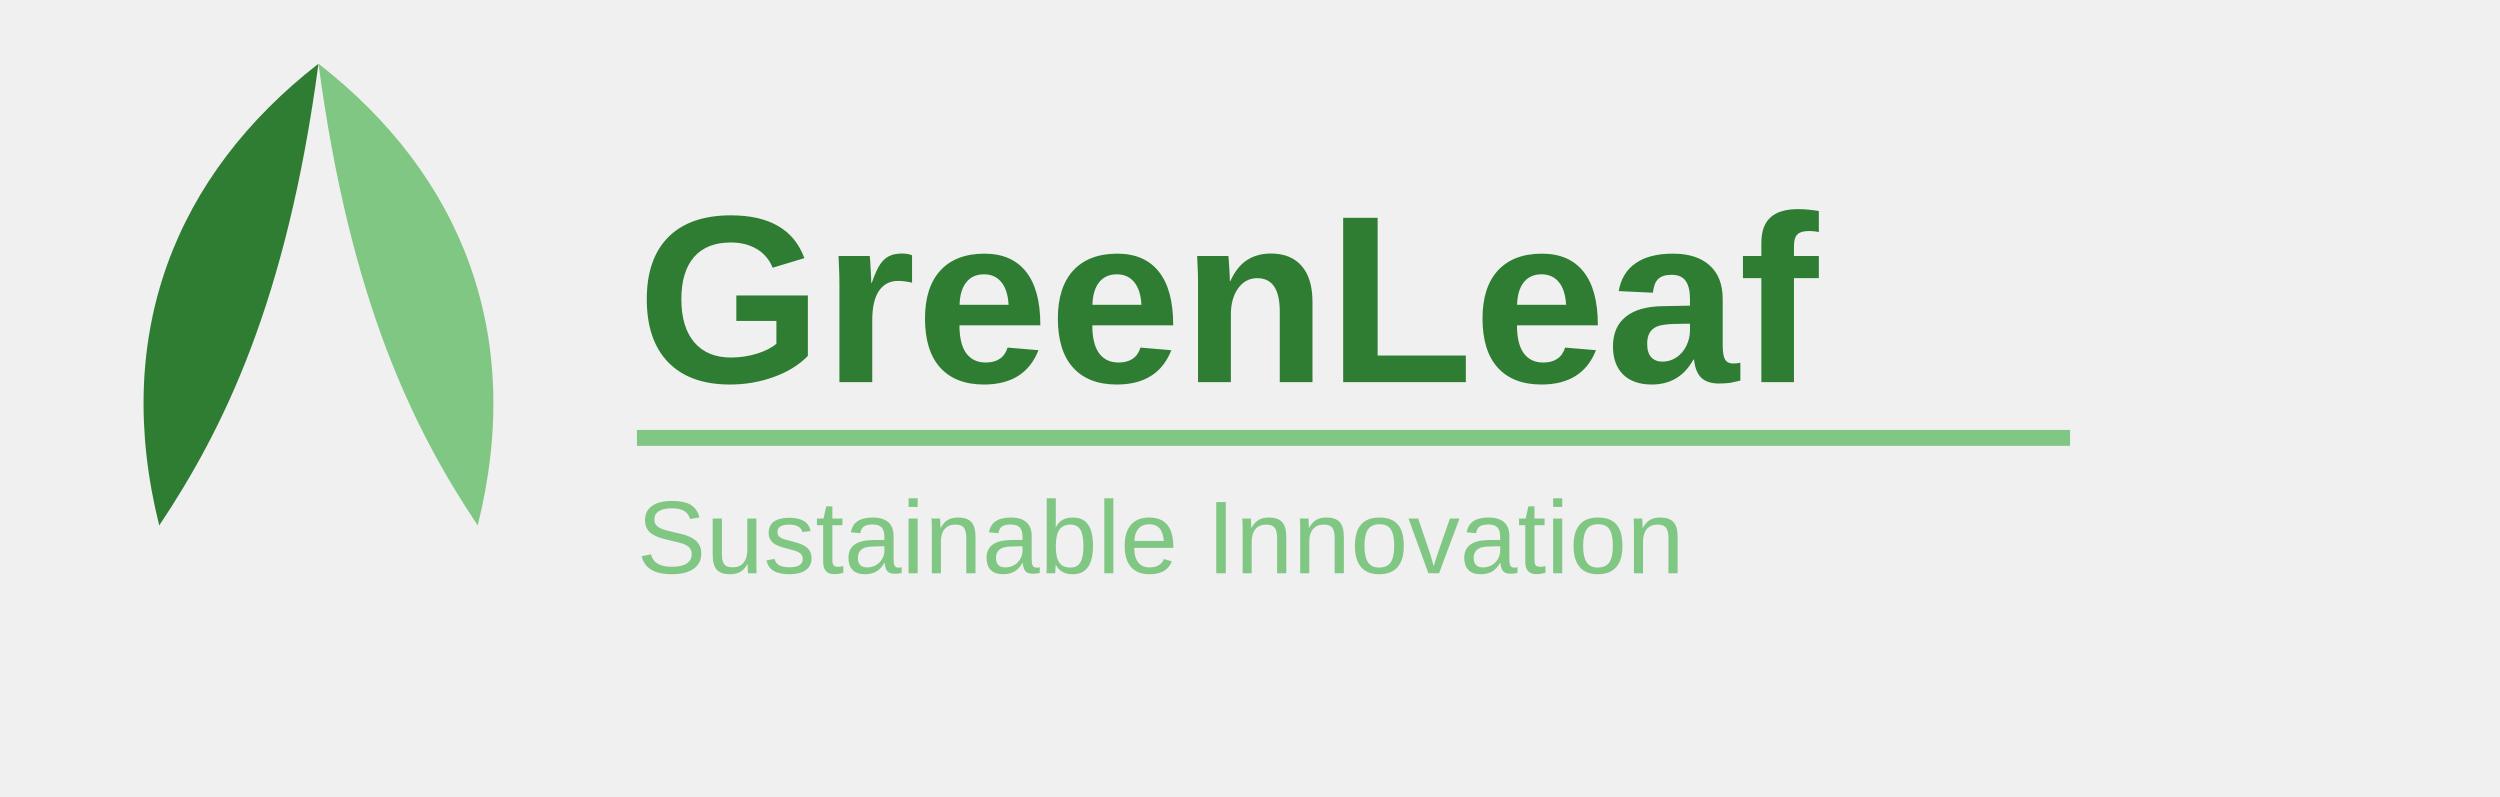
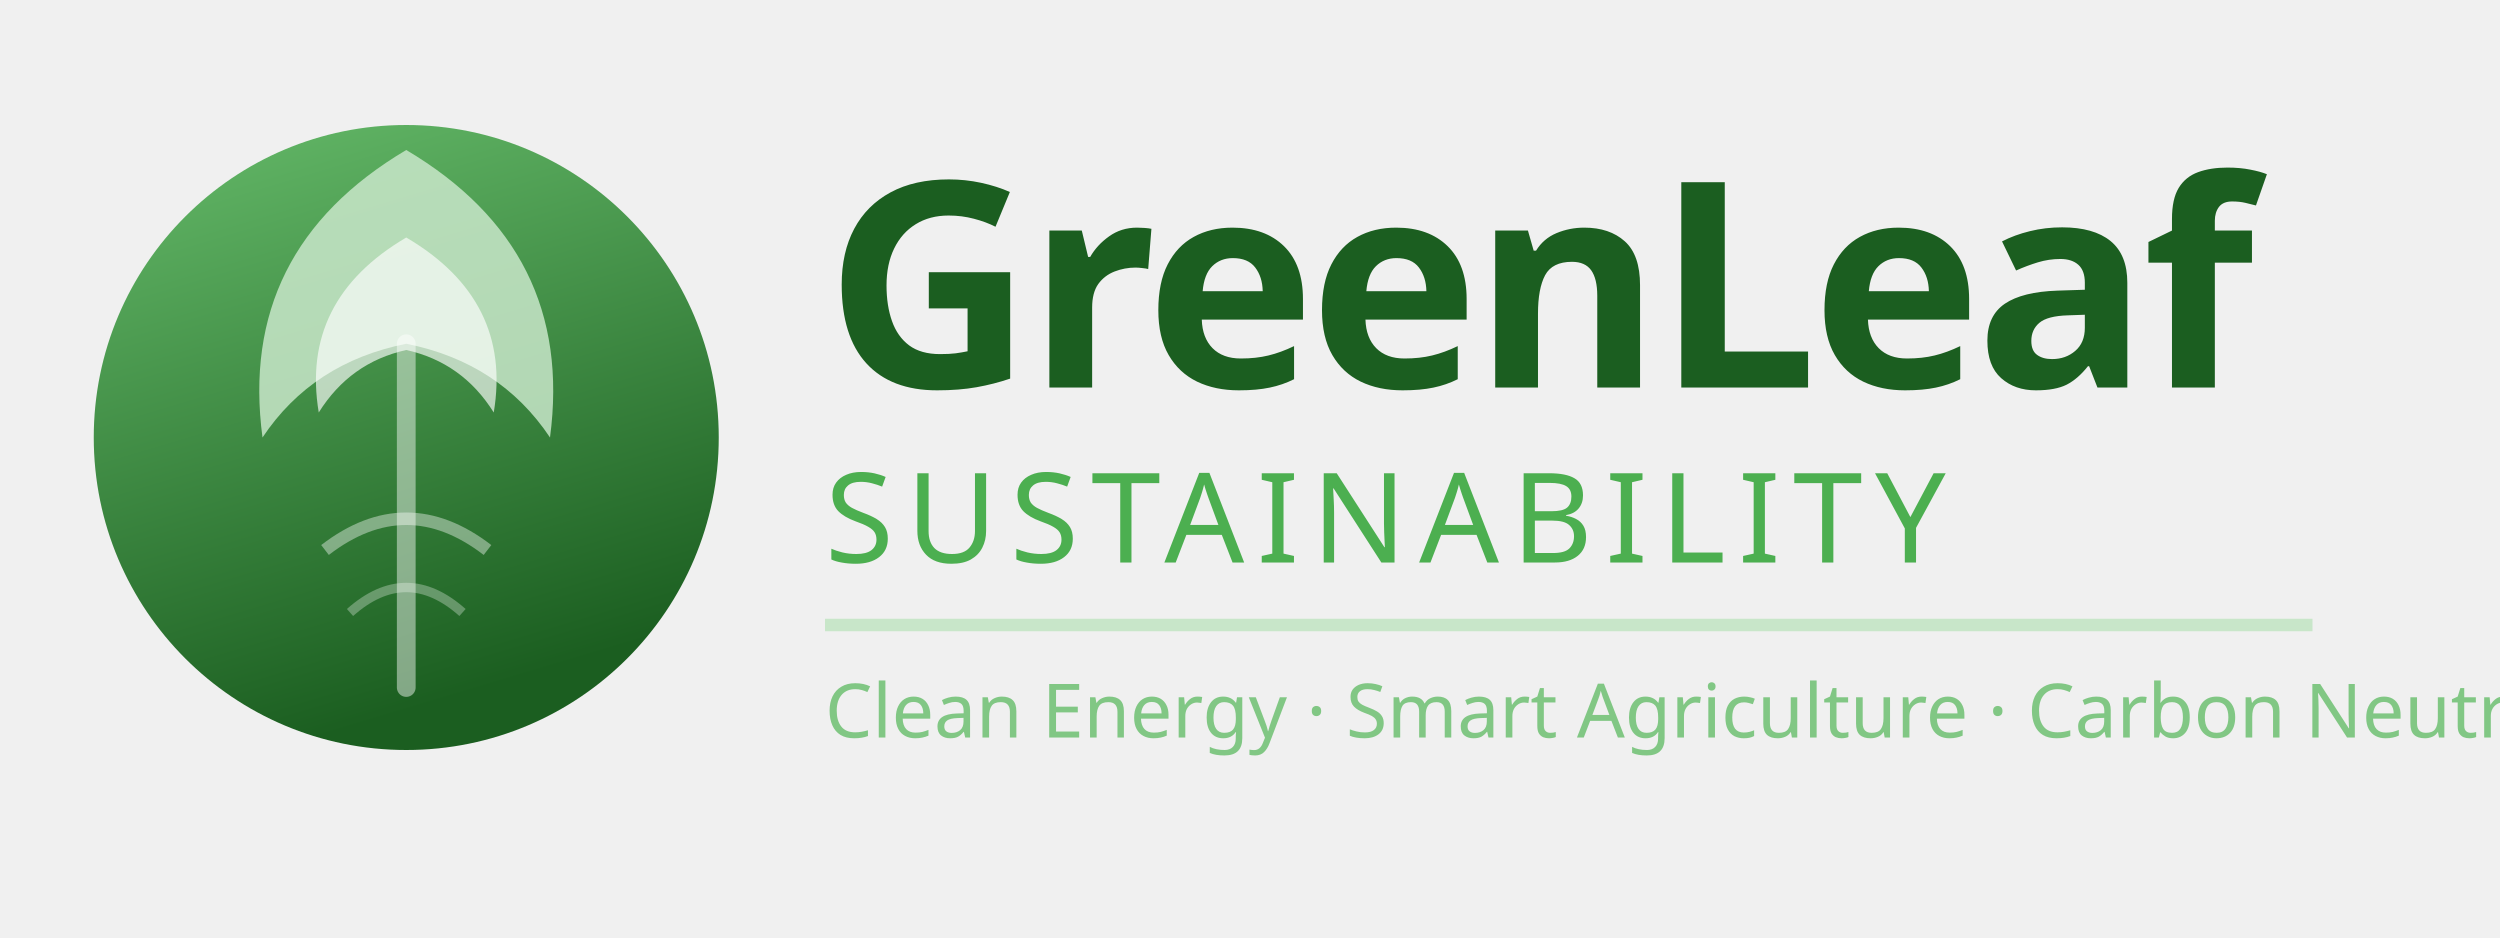
- <svg xmlns="http://www.w3.org/2000/svg" viewBox="0 0 314 100" width="314" height="100">
-   <path d="M40 8 C22 22 14 42 20 66 C28 54 36 38 40 8 Z" fill="#2E7D32" />
-   <path d="M40 8 C58 22 66 42 60 66 C52 54 44 38 40 8 Z" fill="#81C784" />
-   <text x="80" y="48" font-family="Arial,Helvetica,sans-serif" font-weight="bold" font-size="30" fill="#2E7D32">GreenLeaf</text>
-   <line x1="80" y1="55" x2="260" y2="55" stroke="#81C784" stroke-width="2" />
-   <text x="80" y="72" font-family="Arial,Helvetica,sans-serif" font-size="13" fill="#81C784">Sustainable Innovation</text>
+ <svg xmlns="http://www.w3.org/2000/svg" viewBox="0 0 400 150" width="1200" height="450">
+   <defs>
+     <linearGradient id="glg2" x1="0" y1="0" x2="0.3" y2="1">
+       <stop offset="0%" stop-color="#66BB6A" />
+       <stop offset="100%" stop-color="#1B5E20" />
+     </linearGradient>
+   </defs>
+   <circle cx="65" cy="70" r="50" fill="url(#glg2)" />
+   <path d="M65 24 Q92 40 88 70 Q80 58 65 55 Q50 58 42 70 Q38 40 65 24Z" fill="#C8E6C9" fill-opacity="0.85" />
+   <path d="M65 38 Q82 48 79 66 Q74 58 65 56 Q56 58 51 66 Q48 48 65 38Z" fill="#fff" fill-opacity="0.65" />
+   <line x1="65" y1="55" x2="65" y2="110" stroke="#fff" stroke-width="3" stroke-linecap="round" opacity="0.45" />
+   <path d="M52 88 Q65 78 78 88" fill="none" stroke="#fff" stroke-width="2" opacity="0.4" />
+   <path d="M56 98 Q65 90 74 98" fill="none" stroke="#fff" stroke-width="1.5" opacity="0.3" />
+   <text x="132" y="62" font-family="'Segoe UI',system-ui,sans-serif" font-weight="700" font-size="46" fill="#1B5E20" letter-spacing="-1">GreenLeaf</text>
+   <text x="132" y="90" font-family="'Segoe UI',system-ui,sans-serif" font-weight="300" font-size="20" fill="#4CAF50" letter-spacing="2">SUSTAINABILITY</text>
+   <line x1="132" y1="100" x2="370" y2="100" stroke="#C8E6C9" stroke-width="2" />
+   <text x="132" y="118" font-family="'Segoe UI',system-ui,sans-serif" font-weight="400" font-size="12" fill="#81C784">Clean Energy · Smart Agriculture · Carbon Neutral</text>
</svg>
